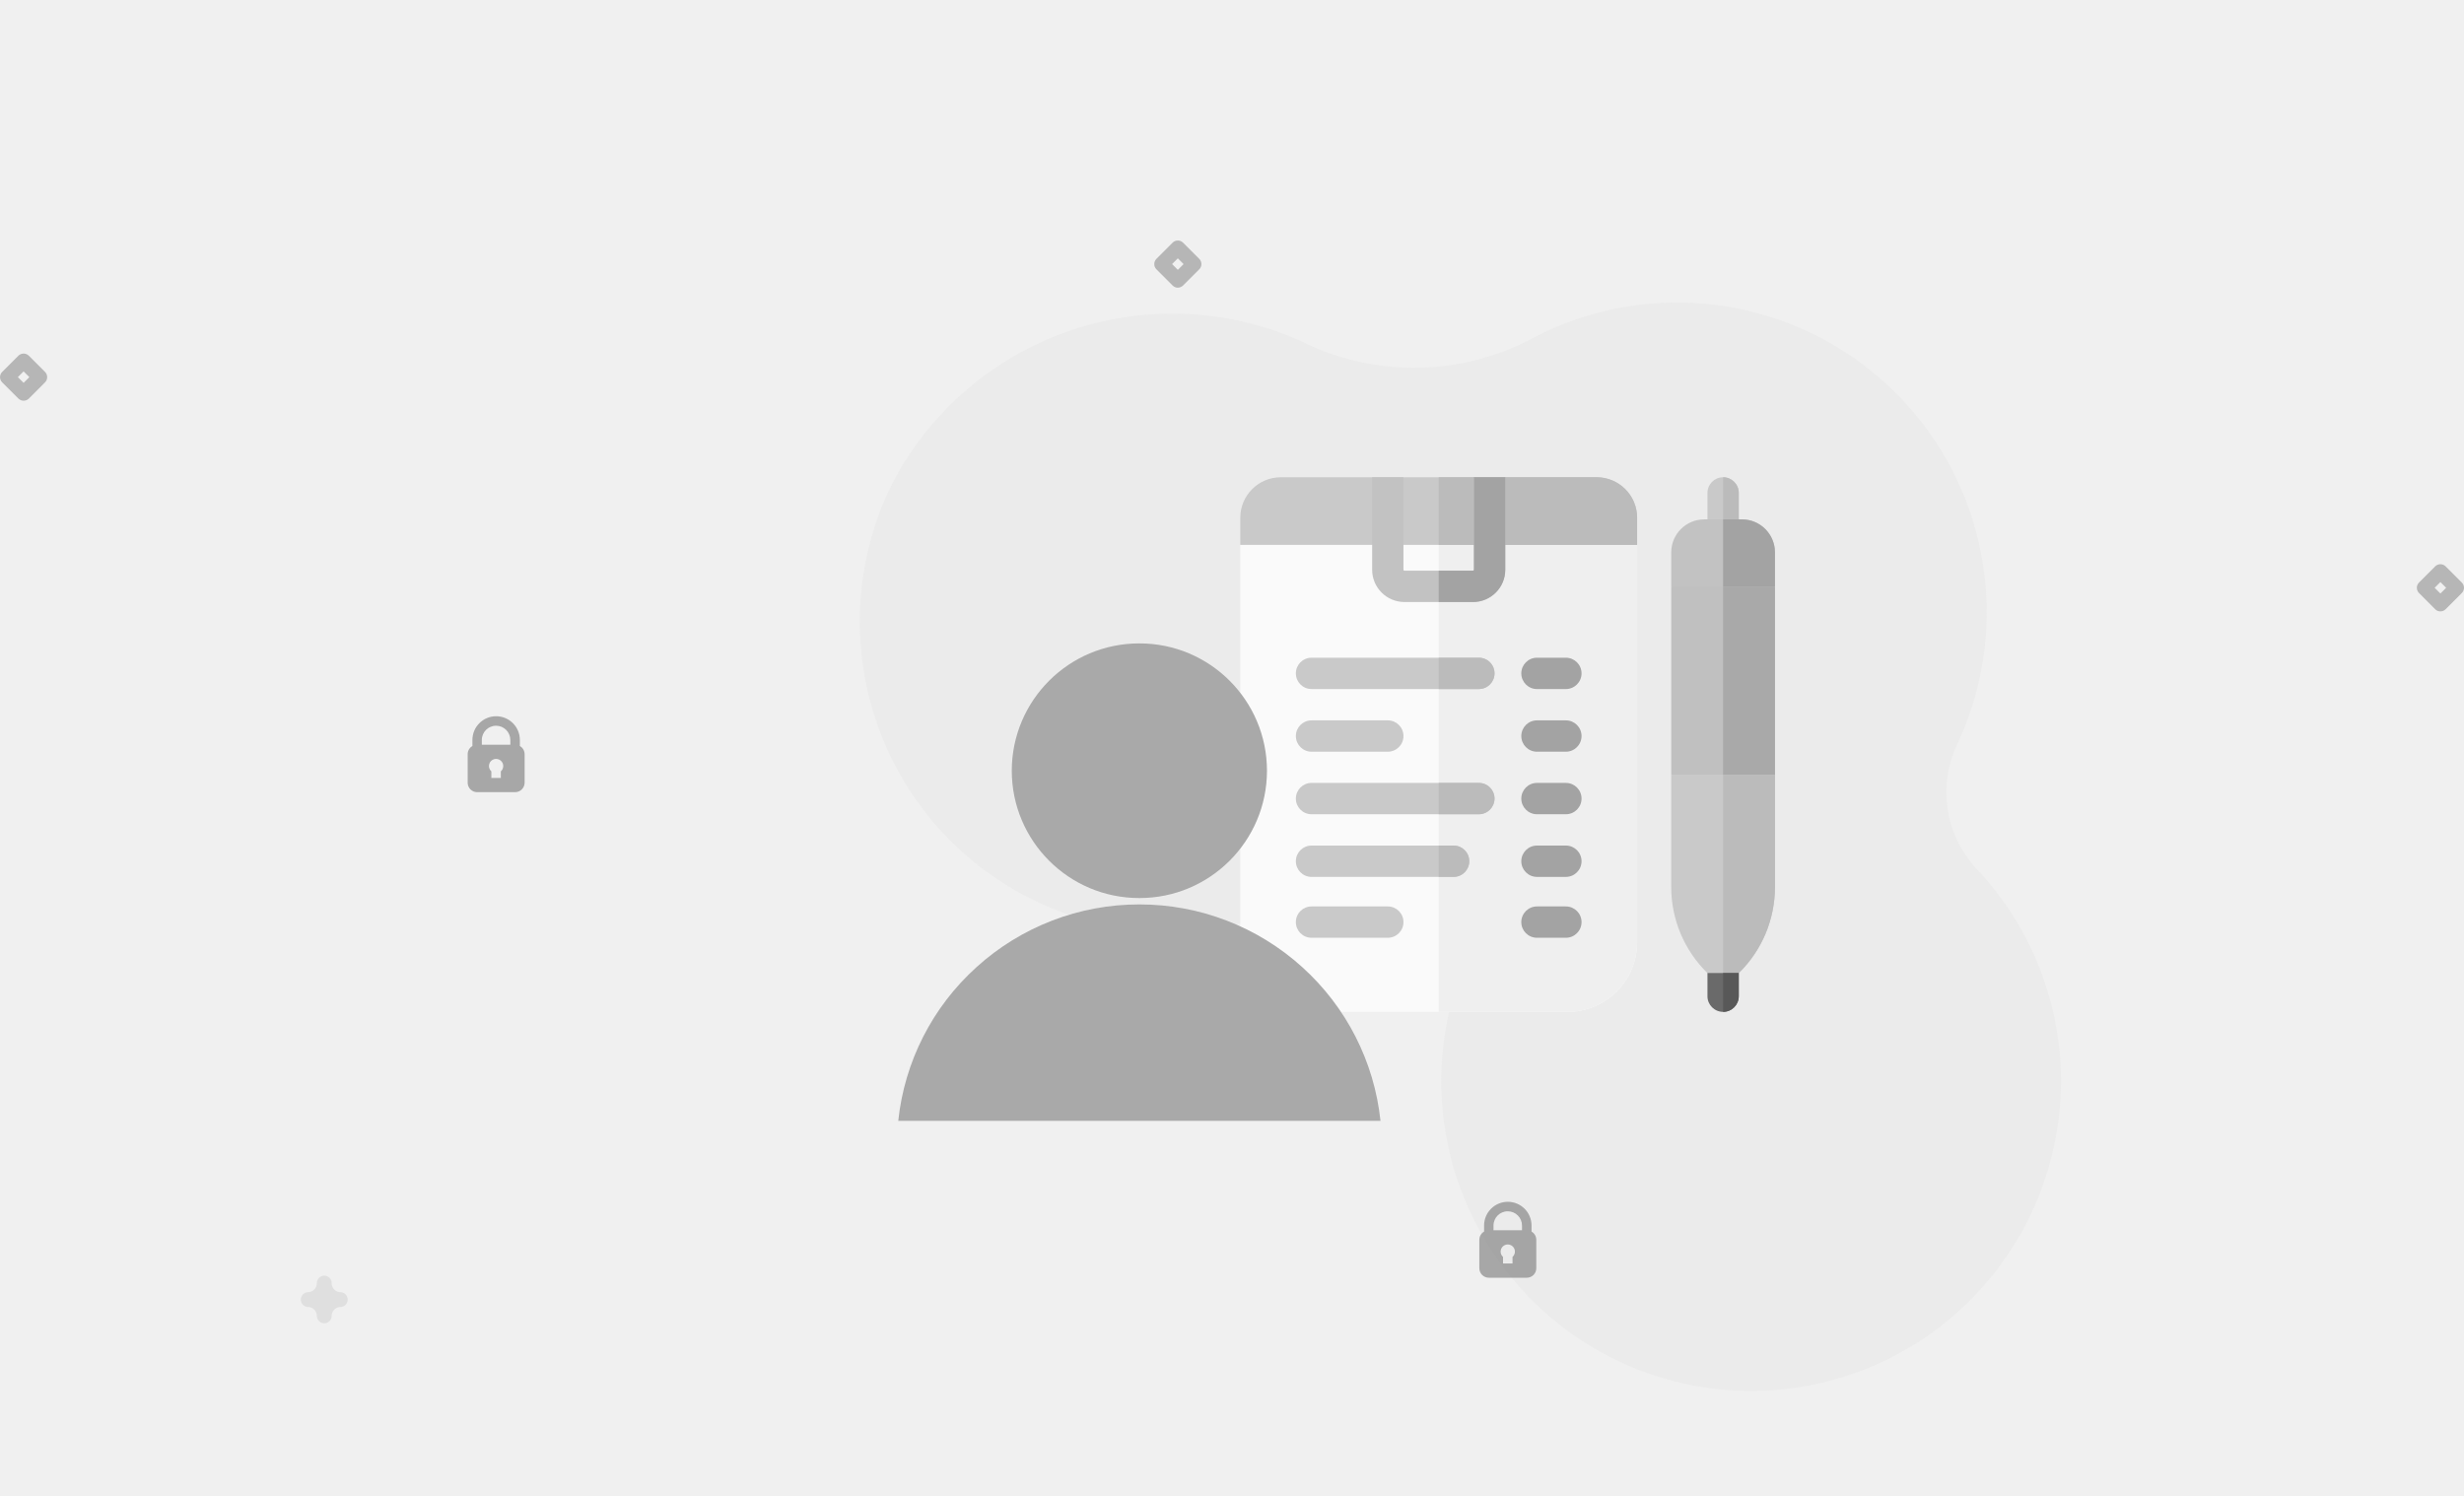
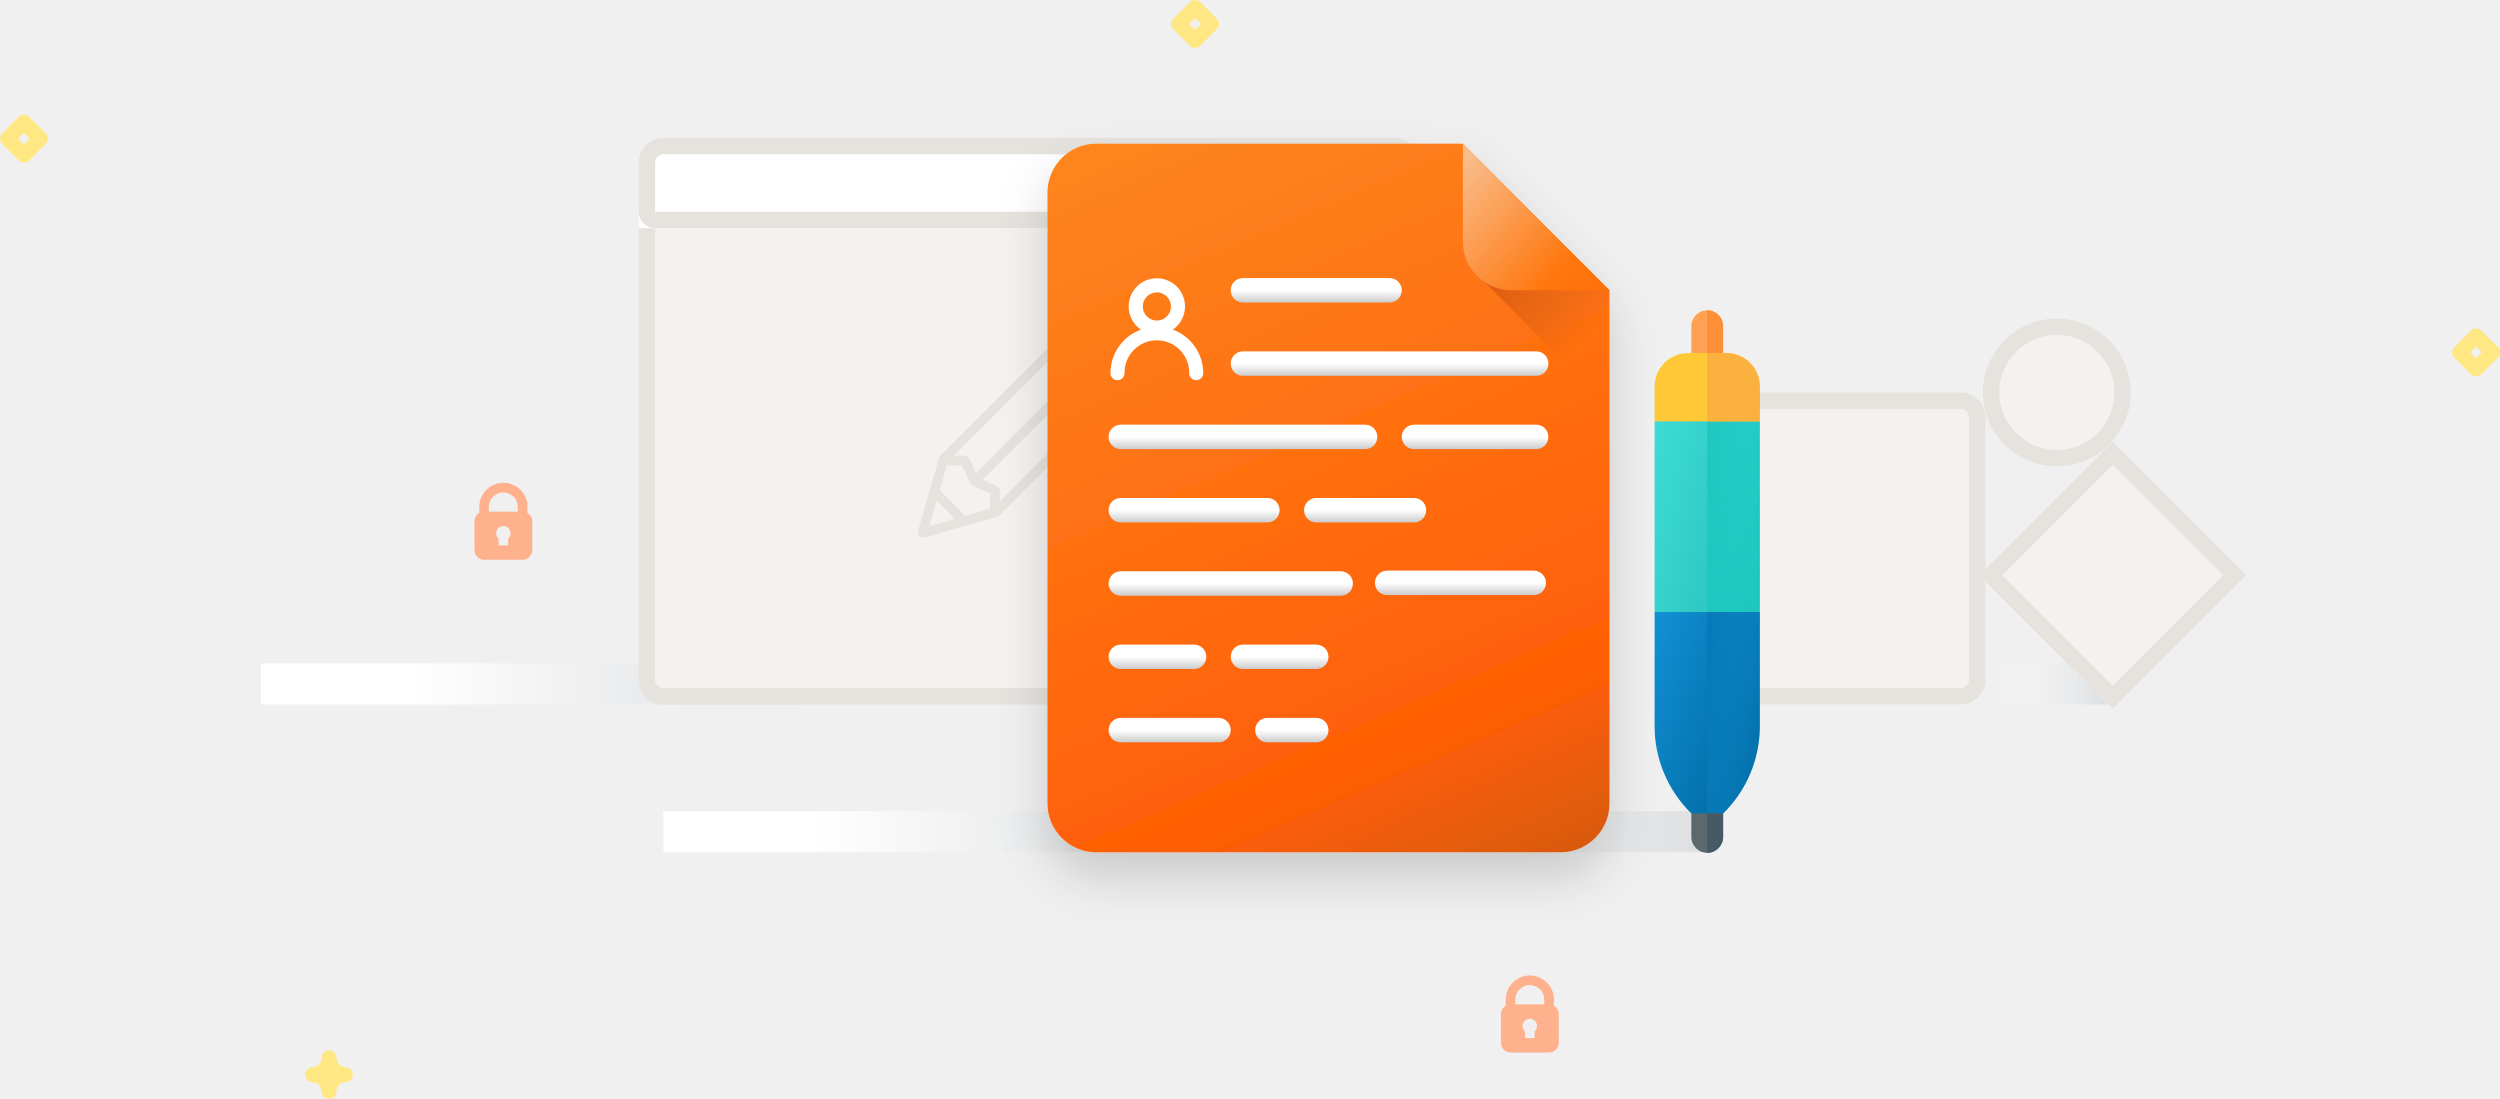
- <svg xmlns="http://www.w3.org/2000/svg" width="304.445" height="184.789" viewBox="0 0 304.445 184.789">
-   <g id="consent-management-illustration" transform="translate(-141.222 -68.495)">
-     <path id="Path_81" d="M163.973,73.972A38.194,38.194,0,0,0,141.32,50.558a13.869,13.869,0,0,1-8.946-12.789V37.4A38.273,38.273,0,0,0,63.3,15.568a31.233,31.233,0,0,1-25,12.959q-.437,0-.875.009A39,39,0,0,0,0,66.285a38.284,38.284,0,0,0,74.235,13.67,7.834,7.834,0,0,1,9.5-4.79l.149.042a7.814,7.814,0,0,1,5.691,8.146,38.282,38.282,0,1,0,74.393-9.387Z" transform="translate(280.616 68.495) rotate(26)" fill="#dbdbdb" opacity="0.24" />
-     <path id="Path_95" d="M424.493,166.965a.914.914,0,0,1-.914-.914,1.1,1.1,0,0,0-1.1-1.1.915.915,0,0,1,0-1.829,1.1,1.1,0,0,0,1.1-1.1.915.915,0,1,1,1.829,0,1.1,1.1,0,0,0,1.1,1.1.915.915,0,0,1,0,1.829,1.1,1.1,0,0,0-1.1,1.1.914.914,0,0,1-.914.914Z" transform="translate(-243.207 65.047)" fill="#dfdfdf" />
-     <path id="Path_96" d="M68.794,419.851a.915.915,0,0,1-.645-.267l-2-2a.914.914,0,0,1,0-1.291l2-2a.914.914,0,0,1,1.291,0l2,2a.914.914,0,0,1,0,1.291l-2,2.008A.915.915,0,0,1,68.794,419.851Zm-.711-2.917.711.711.711-.711-.711-.708Z" transform="translate(75.344 -301.841)" fill="rgba(157,157,157,0.7)" />
-     <path id="Path_98" d="M141.064,46.254a.914.914,0,0,1-.645-.267l-2-2.005a.914.914,0,0,1,0-1.291l2-2a.914.914,0,0,1,1.291,0l2,2a.914.914,0,0,1,0,1.291l-2,2a.909.909,0,0,1-.645.267Zm-.711-2.917.711.711.711-.711-.711-.711Z" transform="translate(301.688 97.79)" fill="rgba(157,157,157,0.7)" />
-     <path id="Path_98-2" data-name="Path_98" d="M141.064,46.254a.914.914,0,0,1-.645-.267l-2-2.005a.914.914,0,0,1,0-1.291l2-2a.914.914,0,0,1,1.291,0l2,2a.914.914,0,0,1,0,1.291l-2,2a.909.909,0,0,1-.645.267Zm-.711-2.917.711.711.711-.711-.711-.711Z" transform="translate(145.688 57.79)" fill="rgba(157,157,157,0.7)" />
-     <path id="padlock" d="M70.9,3.681V2.932a2.932,2.932,0,1,0-5.864,0v.749a1.169,1.169,0,0,0-.586,1.01V8.209a1.174,1.174,0,0,0,1.173,1.173h4.691a1.174,1.174,0,0,0,1.173-1.173V4.691a1.169,1.169,0,0,0-.586-1.01ZM67.963,1.173a1.761,1.761,0,0,1,1.759,1.759v.586H66.2V2.932a1.761,1.761,0,0,1,1.759-1.759Zm.586,5.635v.815H67.377V6.808a.88.88,0,1,1,1.173,0Z" transform="translate(259.555 217)" fill="#6b6b6b" opacity="0.55" />
-     <path id="padlock-2" data-name="padlock" d="M70.9,3.681V2.932a2.932,2.932,0,1,0-5.864,0v.749a1.169,1.169,0,0,0-.586,1.01V8.209a1.174,1.174,0,0,0,1.173,1.173h4.691a1.174,1.174,0,0,0,1.173-1.173V4.691a1.169,1.169,0,0,0-.586-1.01ZM67.963,1.173a1.761,1.761,0,0,1,1.759,1.759v.586H66.2V2.932a1.761,1.761,0,0,1,1.759-1.759Zm.586,5.635v.815H67.377V6.808a.88.88,0,1,1,1.173,0Z" transform="translate(134.555 157)" fill="#6b6b6b" opacity="0.55" />
-     <g id="consent" transform="translate(294.469 127.469)">
-       <path id="Path_1971" data-name="Path 1971" d="M49.031,47.32V96.439a8.6,8.6,0,0,1-8.582,8.59H8.582A8.6,8.6,0,0,1,0,96.439V47.32l24.516-2.582Zm0,0" transform="translate(0 -38.966)" fill="#fafafa" />
-       <path id="Path_1972" data-name="Path 1972" d="M214.516,47.32V96.439a8.6,8.6,0,0,1-8.582,8.59H190V44.738Zm0,0" transform="translate(-165.485 -38.966)" fill="#efefef" />
-       <path id="Path_1973" data-name="Path 1973" d="M49.031,5V8.355H0V5A5.007,5.007,0,0,1,5,0H44.034a5.006,5.006,0,0,1,5,5Zm0,0" transform="translate(0)" fill="#c9c9c9" />
-       <path id="Path_1974" data-name="Path 1974" d="M214.516,5V8.355H190V0h19.518a5.006,5.006,0,0,1,5,5Zm0,0" transform="translate(-165.485 0)" fill="#bbb" />
-       <path id="Path_1975" data-name="Path 1975" d="M138.847,0V11.433a.111.111,0,0,1-.111.112h-8.488a.112.112,0,0,1-.111-.112V0h-3.868V11.433a3.987,3.987,0,0,0,3.979,3.984h8.488a3.987,3.987,0,0,0,3.979-3.984V0Zm0,0" transform="translate(-109.977)" fill="#c2c2c2" />
-       <path id="Path_1976" data-name="Path 1976" d="M77.764,174.755a1.935,1.935,0,0,1-1.934,1.936H55.153a1.936,1.936,0,0,1,0-3.872H75.83A1.934,1.934,0,0,1,77.764,174.755Zm0,0" transform="translate(-46.352 -150.521)" fill="#c9c9c9" />
-       <path id="Path_1977" data-name="Path 1977" d="M271.036,176.689h3.573a1.936,1.936,0,0,0,0-3.872h-3.573a1.936,1.936,0,0,0,0,3.872Zm0,0" transform="translate(-234.38 -150.518)" fill="#a3a3a3" />
-       <path id="Path_1978" data-name="Path 1978" d="M55.154,236.693h9.425a1.936,1.936,0,0,0,0-3.872H55.154a1.936,1.936,0,0,0,0,3.872Zm0,0" transform="translate(-46.352 -202.78)" fill="#c9c9c9" />
-       <path id="Path_1979" data-name="Path 1979" d="M274.609,232.82h-3.573a1.936,1.936,0,0,0,0,3.872h3.573a1.936,1.936,0,0,0,0-3.872Zm0,0" transform="translate(-234.38 -202.779)" fill="#a3a3a3" />
-       <path id="Path_1980" data-name="Path 1980" d="M77.764,294.654a1.935,1.935,0,0,1-1.934,1.937H55.153a1.936,1.936,0,0,1,0-3.872H75.83A1.934,1.934,0,0,1,77.764,294.654Zm0,0" transform="translate(-46.352 -254.95)" fill="#c9c9c9" />
-       <path id="Path_1981" data-name="Path 1981" d="M274.609,292.715h-3.573a1.936,1.936,0,0,0,0,3.872h3.573a1.936,1.936,0,0,0,0-3.872Zm0,0" transform="translate(-234.38 -254.946)" fill="#a3a3a3" />
-       <path id="Path_1982" data-name="Path 1982" d="M74.643,354.654a1.935,1.935,0,0,1-1.934,1.937H55.153a1.936,1.936,0,0,1,0-3.872H72.709A1.935,1.935,0,0,1,74.643,354.654Zm0,0" transform="translate(-46.352 -307.208)" fill="#c9c9c9" />
-       <path id="Path_1983" data-name="Path 1983" d="M274.609,352.719h-3.573a1.936,1.936,0,0,0,0,3.872h3.573a1.936,1.936,0,0,0,0-3.872Zm0,0" transform="translate(-234.38 -307.208)" fill="#a3a3a3" />
-       <path id="Path_1984" data-name="Path 1984" d="M64.579,411.016H55.154a1.936,1.936,0,0,0,0,3.872h9.425a1.936,1.936,0,0,0,0-3.872Zm0,0" transform="translate(-46.353 -357.983)" fill="#c9c9c9" />
-       <path id="Path_1985" data-name="Path 1985" d="M274.609,411.016h-3.573a1.936,1.936,0,0,0,0,3.872h3.573a1.936,1.936,0,0,0,0-3.872Zm0,0" transform="translate(-234.38 -357.983)" fill="#a3a3a3" />
-       <path id="Path_1986" data-name="Path 1986" d="M451.211,1.935V7.094a1.935,1.935,0,0,1-1.935,1.935h0a1.934,1.934,0,0,1-1.934-1.935V1.935A1.935,1.935,0,0,1,449.274,0h0A1.936,1.936,0,0,1,451.211,1.935Zm0,0" transform="translate(-389.62)" fill="#c9c9c9" />
-       <path id="Path_1987" data-name="Path 1987" d="M464.265,1.935V7.094A1.935,1.935,0,0,1,462.33,9.03h0V0h0A1.936,1.936,0,0,1,464.265,1.935Zm0,0" transform="translate(-402.675)" fill="#bbb" />
-       <path id="Path_1988" data-name="Path 1988" d="M425.488,87.452v23.217l-6.408,2.581h0l-6.407-2.581V87.452l6.407-2.581h0Zm0,0" transform="translate(-359.425 -73.92)" fill="silver" />
-       <path id="Path_1989" data-name="Path 1989" d="M468.737,87.452v23.217l-6.408,2.581h0V84.871h0Zm0,0" transform="translate(-402.675 -73.92)" fill="#a9a9a9" />
-       <path id="Path_1990" data-name="Path 1990" d="M425.488,44.43v4.253H412.672V44.43a4.077,4.077,0,0,1,4.074-4.071h4.668A4.077,4.077,0,0,1,425.488,44.43Zm0,0" transform="translate(-359.426 -35.152)" fill="#c2c2c2" />
-       <path id="Path_1991" data-name="Path 1991" d="M425.488,284.809V298.7a14.857,14.857,0,0,1-4.472,10.628l-1.937,1.935-1.934-1.935a14.856,14.856,0,0,1-4.473-10.628V284.809Zm0,0" transform="translate(-359.426 -248.06)" fill="#c9c9c9" />
-       <path id="Path_1992" data-name="Path 1992" d="M462.328,284.809h6.409V298.7a14.857,14.857,0,0,1-4.472,10.628l-1.937,1.935Zm0,0" transform="translate(-402.675 -248.06)" fill="#bbb" />
-       <path id="Path_1993" data-name="Path 1993" d="M451.211,474.809v2.863a1.936,1.936,0,0,1-1.935,1.935h0a1.935,1.935,0,0,1-1.934-1.935v-2.863Zm0,0" transform="translate(-389.62 -413.545)" fill="#6a6a6a" />
-       <path id="Path_1994" data-name="Path 1994" d="M468.737,44.43v4.253h-6.409V40.359h2.336A4.077,4.077,0,0,1,468.737,44.43Zm0,0" transform="translate(-402.675 -35.152)" fill="#a3a3a3" />
-       <path id="Path_1995" data-name="Path 1995" d="M462.328,474.809h1.937v2.863a1.936,1.936,0,0,1-1.935,1.935h0Zm0,0" transform="translate(-402.675 -413.545)" fill="#585858" />
-       <g id="Group_1091" data-name="Group 1091" transform="translate(24.515 22.299)">
-         <path id="Path_1996" data-name="Path 1996" d="M193.776,354.654a1.935,1.935,0,0,1-1.934,1.937H190v-3.872h1.841A1.935,1.935,0,0,1,193.776,354.654Zm0,0" transform="translate(-190 -329.507)" fill="#bbb" />
-         <path id="Path_1997" data-name="Path 1997" d="M196.9,294.654a1.935,1.935,0,0,1-1.934,1.937H190v-3.872h4.963A1.934,1.934,0,0,1,196.9,294.654Zm0,0" transform="translate(-190 -277.249)" fill="#bbb" />
-         <path id="Path_1998" data-name="Path 1998" d="M196.9,174.755a1.935,1.935,0,0,1-1.934,1.936H190V172.82h4.963A1.934,1.934,0,0,1,196.9,174.755Zm0,0" transform="translate(-190 -172.82)" fill="#bbb" />
+ <svg xmlns="http://www.w3.org/2000/svg" width="304.445" height="133.802" viewBox="0 0 304.445 133.802">
+   <defs>
+     <linearGradient id="linear-gradient" x1="0.274" y1="0.5" x2="1" y2="0.5" gradientUnits="objectBoundingBox">
+       <stop offset="0" stop-color="#fff" stop-opacity="0" />
+       <stop offset="1" stop-color="#dbdddf" />
+     </linearGradient>
+     <linearGradient id="linear-gradient-2" x1="0.274" y1="0.5" x2="1" y2="0.5" gradientUnits="objectBoundingBox">
+       <stop offset="0" stop-color="#fff" />
+       <stop offset="1" stop-color="#dbdddf" />
+     </linearGradient>
+     <linearGradient id="linear-gradient-5" y1="0.036" x2="0.567" y2="1.707" gradientUnits="objectBoundingBox">
+       <stop offset="0" stop-color="#fe851f" />
+       <stop offset="0.553" stop-color="#ff5e05" />
+       <stop offset="1" stop-color="#805029" />
+     </linearGradient>
+     <filter id="Path_1950" x="118.559" y="11.496" width="86.44" height="104.294" filterUnits="userSpaceOnUse">
+       <feOffset dy="3" input="SourceAlpha" />
+       <feGaussianBlur stdDeviation="3" result="blur" />
+       <feFlood flood-opacity="0.161" />
+       <feComposite operator="in" in2="blur" />
+       <feComposite in="SourceGraphic" />
+     </filter>
+     <linearGradient id="linear-gradient-6" x1="0.707" y1="0.813" x2="0.352" y2="0.283" gradientUnits="objectBoundingBox">
+       <stop offset="0" stop-color="#d35911" stop-opacity="0" />
+       <stop offset="1" stop-color="#d75a10" />
+     </linearGradient>
+     <linearGradient id="linear-gradient-7" x1="-0.128" y1="0.28" x2="1.484" y2="1.743" gradientUnits="objectBoundingBox">
+       <stop offset="0" stop-color="#f9bc8a" />
+       <stop offset="0.445" stop-color="#ff770e" />
+       <stop offset="1" stop-color="#ff5c04" />
+     </linearGradient>
+     <linearGradient id="linear-gradient-8" x1="0.5" y1="0.5" x2="0.5" y2="1" gradientUnits="objectBoundingBox">
+       <stop offset="0" stop-color="#fff" />
+       <stop offset="1" stop-color="#ccc" />
+     </linearGradient>
+     <linearGradient id="linear-gradient-20" x1="-0.202" y1="0.087" x2="1.289" y2="0.924" gradientUnits="objectBoundingBox">
+       <stop offset="0" stop-color="#41e0da" />
+       <stop offset="1" stop-color="#22b7b1" />
+     </linearGradient>
+     <linearGradient id="linear-gradient-21" x1="-0.67" y1="0.265" x2="1.739" y2="0.882" gradientUnits="objectBoundingBox">
+       <stop offset="0" stop-color="#22b7b1" />
+       <stop offset="1" stop-color="#00e5dc" stop-opacity="0" />
+     </linearGradient>
+     <linearGradient id="linear-gradient-22" x1="-0.163" x2="0.831" y2="0.802" gradientUnits="objectBoundingBox">
+       <stop offset="0" stop-color="#1495db" />
+       <stop offset="1" stop-color="#006aa2" />
+     </linearGradient>
+     <linearGradient id="linear-gradient-23" x1="-0.385" y1="0.036" x2="1.281" y2="0.851" gradientUnits="objectBoundingBox">
+       <stop offset="0" stop-color="#006faa" />
+       <stop offset="1" stop-color="#1698dd" stop-opacity="0" />
+     </linearGradient>
+   </defs>
+   <g id="consent-management-illustration" transform="translate(-141.222 -98.21)">
+     <g id="account-recovery-illustration">
+       <path id="Path_95" d="M424.493,166.965a.914.914,0,0,1-.914-.914,1.1,1.1,0,0,0-1.1-1.1.915.915,0,0,1,0-1.829,1.1,1.1,0,0,0,1.1-1.1.915.915,0,1,1,1.829,0,1.1,1.1,0,0,0,1.1,1.1.915.915,0,0,1,0,1.829,1.1,1.1,0,0,0-1.1,1.1.914.914,0,0,1-.914.914Z" transform="translate(-243.207 65.047)" fill="#ffe783" />
+       <path id="Path_96" d="M68.794,419.851a.915.915,0,0,1-.645-.267l-2-2a.914.914,0,0,1,0-1.291l2-2a.914.914,0,0,1,1.291,0l2,2a.914.914,0,0,1,0,1.291l-2,2.008A.915.915,0,0,1,68.794,419.851Zm-.711-2.917.711.711.711-.711-.711-.708Z" transform="translate(75.344 -301.841)" fill="#ffe783" />
+       <path id="Path_98" d="M141.064,46.254a.914.914,0,0,1-.645-.267l-2-2.005a.914.914,0,0,1,0-1.291l2-2a.914.914,0,0,1,1.291,0l2,2a.914.914,0,0,1,0,1.291l-2,2a.909.909,0,0,1-.645.267Zm-.711-2.917.711.711.711-.711-.711-.711Z" transform="translate(301.688 97.79)" fill="#ffe783" />
+       <path id="Path_98-2" data-name="Path_98" d="M141.064,46.254a.914.914,0,0,1-.645-.267l-2-2.005a.914.914,0,0,1,0-1.291l2-2a.914.914,0,0,1,1.291,0l2,2a.914.914,0,0,1,0,1.291l-2,2a.909.909,0,0,1-.645.267Zm-.711-2.917.711.711.711-.711-.711-.711Z" transform="translate(145.688 57.79)" fill="#ffe783" />
+       <path id="padlock" d="M70.9,3.681V2.932a2.932,2.932,0,1,0-5.864,0v.749a1.169,1.169,0,0,0-.586,1.01V8.209a1.174,1.174,0,0,0,1.173,1.173h4.691a1.174,1.174,0,0,0,1.173-1.173V4.691a1.169,1.169,0,0,0-.586-1.01ZM67.963,1.173a1.761,1.761,0,0,1,1.759,1.759v.586H66.2V2.932a1.761,1.761,0,0,1,1.759-1.759Zm.586,5.635v.815H67.377V6.808a.88.88,0,1,1,1.173,0Z" transform="translate(259.555 217)" fill="#ffb18d" />
+       <path id="padlock-2" data-name="padlock" d="M70.9,3.681V2.932a2.932,2.932,0,1,0-5.864,0v.749a1.169,1.169,0,0,0-.586,1.01V8.209a1.174,1.174,0,0,0,1.173,1.173h4.691a1.174,1.174,0,0,0,1.173-1.173V4.691a1.169,1.169,0,0,0-.586-1.01ZM67.963,1.173a1.761,1.761,0,0,1,1.759,1.759v.586H66.2V2.932a1.761,1.761,0,0,1,1.759-1.759Zm.586,5.635v.815H67.377V6.808a.88.88,0,1,1,1.173,0Z" transform="translate(134.555 157)" fill="#ffb18d" />
+       <rect id="Rectangle_454" data-name="Rectangle 454" width="20" height="5" transform="translate(378 179)" fill="url(#linear-gradient)" />
+       <g id="Group_1135" data-name="Group 1135" transform="translate(-61 -7)">
+         <rect id="Rectangle_448" data-name="Rectangle 448" width="66" height="5" transform="translate(234 186)" fill="url(#linear-gradient-2)" />
+         <g id="Path_2110" data-name="Path 2110" transform="translate(280 122)" fill="#f4f2f1">
+           <path d="M 92 68 L 3 68 C 1.897 68 1 67.103 1 66 L 1 3 C 1 1.897 1.897 1 3 1 L 92 1 C 93.103 1 94 1.897 94 3 L 94 66 C 94 67.103 93.103 68 92 68 Z" stroke="none" />
+           <path d="M 3 2 C 2.449 2 2 2.449 2 3 L 2 66 C 2 66.551 2.449 67 3 67 L 92 67 C 92.551 67 93 66.551 93 66 L 93 3 C 93 2.449 92.551 2 92 2 L 3 2 M 3 0 L 92 0 C 93.657 0 95 1.343 95 3 L 95 66 C 95 67.657 93.657 69 92 69 L 3 69 C 1.343 69 0 67.657 0 66 L 0 3 C 0 1.343 1.343 0 3 0 Z" stroke="none" fill="#e6e3df" />
+         </g>
+         <g id="Rectangle_376" data-name="Rectangle 376" transform="translate(280 122)" fill="#fff" stroke="#e6e3df" stroke-width="2">
+           <path d="M3,0H92a3,3,0,0,1,3,3v8a0,0,0,0,1,0,0H0a0,0,0,0,1,0,0V3A3,3,0,0,1,3,0Z" stroke="none" />
+           <path d="M3,1H92a2,2,0,0,1,2,2V9a1,1,0,0,1-1,1H2A1,1,0,0,1,1,9V3A2,2,0,0,1,3,1Z" fill="none" />
+         </g>
+         <circle id="Ellipse_110" data-name="Ellipse 110" cx="1.5" cy="1.5" r="1.5" transform="translate(367 126)" fill="#eaecee" />
+         <circle id="Ellipse_111" data-name="Ellipse 111" cx="1.5" cy="1.5" r="1.5" transform="translate(363 126)" fill="#eaecee" />
+         <circle id="Ellipse_112" data-name="Ellipse 112" cx="1.5" cy="1.5" r="1.5" transform="translate(359 126)" fill="#eaecee" />
+         <g id="Rectangle_452" data-name="Rectangle 452" transform="translate(406 153)" fill="#f4f2f1" stroke="#e6e3df" stroke-width="2">
+           <rect width="38" height="38" rx="3" stroke="none" />
+           <rect x="1" y="1" width="36" height="36" rx="2" fill="none" />
+         </g>
+         <g id="Rectangle_453" data-name="Rectangle 453" transform="translate(443.237 175.264) rotate(-45)" fill="#f4f2f1" stroke="#e6e3df" stroke-width="2">
+           <rect width="23" height="23" rx="1" stroke="none" />
+           <rect x="1" y="1" width="21" height="21" fill="none" />
+         </g>
+         <g id="Ellipse_191" data-name="Ellipse 191" transform="translate(443.7 144)" fill="#f4f2f1" stroke="#e6e3df" stroke-width="2">
+           <circle cx="9" cy="9" r="9" stroke="none" />
+           <circle cx="9" cy="9" r="8" fill="none" />
+         </g>
+         <path id="edit-outline" d="M.253,27.7a.584.584,0,0,1-.16-.585l2.45-8.535a1.165,1.165,0,0,1,.341-.752L15.979,4.745h0L19.55,1.181a2.342,2.342,0,0,1,3.307,0L26.786,5.1a2.339,2.339,0,0,1,0,3.3l-3.721,3.717h0L10.118,25.053a1.164,1.164,0,0,1-.422.27.591.591,0,0,1-.129.054l-8.712,2.5a.585.585,0,0,1-.6-.176Zm1.241-1.223,3.1-.887L2.382,23.38Zm1.391-4.242,2.963,2.96.026.028,3.014-.863v-1.83l-2-.931a.663.663,0,0,1-.484-.477l-.953-2.042H3.618l-.876,3.05A.583.583,0,0,1,2.885,22.232Zm7.172-.1v1.33L22.235,11.3,19.867,8.932,7.973,20.81l1.548.721c.017.008.033.017.049.026A.586.586,0,0,1,10.057,22.134ZM6.467,18.482l.694,1.487L19.039,8.1,16.655,5.723,4.457,17.907h1.37a.586.586,0,0,1,.574.465A.588.588,0,0,1,6.467,18.482ZM20.1,2.282,17.481,4.9l5.582,5.576,2.617-2.616a1.557,1.557,0,0,0,0-2.2L22.3,2.282a1.564,1.564,0,0,0-2.205,0Z" transform="translate(313.911 142.803)" fill="#e6e3df" />
      </g>
-       <path id="Path_1999" data-name="Path 1999" d="M198.223,0V11.433a3.987,3.987,0,0,1-3.979,3.984H190V11.546h4.244a.111.111,0,0,0,.111-.112V0Zm0,0" transform="translate(-165.485)" fill="#a3a3a3" />
+       <g id="Group_1190" data-name="Group 1190">
+         <rect id="Rectangle_446" data-name="Rectangle 446" width="66" height="5" transform="translate(222 197)" fill="url(#linear-gradient-2)" />
+         <rect id="Rectangle_447" data-name="Rectangle 447" width="66" height="5" transform="translate(284 197)" fill="url(#linear-gradient)" />
+         <g id="history" transform="translate(228.781 91.706)">
+           <g transform="matrix(1, 0, 0, 1, -87.56, 6.5)" filter="url(#Path_1950)">
+             <path id="Path_1950-2" data-name="Path 1950" d="M102.489,110.294H45.951A5.951,5.951,0,0,1,40,104.343V29.951A5.951,5.951,0,0,1,45.951,24H90.586L108.44,41.854v62.489A5.951,5.951,0,0,1,102.489,110.294Z" transform="translate(87.56 -6.5)" fill="url(#linear-gradient-5)" />
+           </g>
+           <g id="Group_1063" data-name="Group 1063" transform="translate(47.439 24)">
+             <path id="Path_2148" data-name="Path 2148" d="M336.312,2.762a6.064,6.064,0,0,0-2.812-1.63l.967,13.67,16.921,17.154V17.566a7.667,7.667,0,0,1-1.785-1.243Z" transform="translate(-290.385 0.295)" fill="url(#linear-gradient-6)" />
+             <path id="Path_1951" data-name="Path 1951" d="M329.854,41.854h-11.9A5.951,5.951,0,0,1,312,35.9V24Z" transform="translate(-268.853 -24)" fill="url(#linear-gradient-7)" />
+             <path id="Path_1952" data-name="Path 1952" d="M197.2,162.976H161.488a1.488,1.488,0,1,1,0-2.976H197.2a1.488,1.488,0,1,1,0,2.976Z" transform="translate(-145.122 -134.707)" fill="url(#linear-gradient-8)" />
+             <path id="Path_1953" data-name="Path 1953" d="M111.244,210.976H81.488a1.488,1.488,0,0,1,0-2.976h29.757a1.488,1.488,0,0,1,0,2.976Z" transform="translate(-80 -173.78)" fill="url(#linear-gradient-8)" />
+             <path id="Path_1954" data-name="Path 1954" d="M221.39,258.976h-11.9a1.488,1.488,0,0,1,0-2.976h11.9a1.488,1.488,0,0,1,0,2.976Z" transform="translate(-184.195 -212.853)" fill="url(#linear-gradient-8)" />
+             <path id="Path_1955" data-name="Path 1955" d="M108.269,306.976H81.488a1.488,1.488,0,0,1,0-2.976h26.781a1.488,1.488,0,0,1,0,2.976Z" transform="translate(-80 -251.926)" fill="url(#linear-gradient-8)" />
+             <path id="Path_1957" data-name="Path 1957" d="M288.366,210.976H273.488a1.488,1.488,0,0,1,0-2.976h14.878a1.488,1.488,0,0,1,0,2.976Z" transform="translate(-236.292 -173.78)" fill="url(#linear-gradient-8)" />
+             <path id="Path_1958" data-name="Path 1958" d="M99.342,258.976H81.488a1.488,1.488,0,0,1,0-2.976H99.342a1.488,1.488,0,0,1,0,2.976Z" transform="translate(-80 -212.853)" fill="url(#linear-gradient-8)" />
+             <path id="Path_2026" data-name="Path 2026" d="M99.342,258.976H81.488a1.488,1.488,0,0,1,0-2.976H99.342a1.488,1.488,0,0,1,0,2.976Z" transform="translate(-47.562 -204.006)" fill="url(#linear-gradient-8)" />
+             <path id="Path_1959" data-name="Path 1959" d="M183.439,402.976h-5.951a1.488,1.488,0,0,1,0-2.976h5.951a1.488,1.488,0,0,1,0,2.976Z" transform="translate(-158.146 -330.072)" fill="url(#linear-gradient-8)" />
+             <path id="Path_1960" data-name="Path 1960" d="M93.39,402.976h-11.9a1.488,1.488,0,0,1,0-2.976h11.9a1.488,1.488,0,0,1,0,2.976Z" transform="translate(-80 -330.072)" fill="url(#linear-gradient-8)" />
+             <path id="Path_1961" data-name="Path 1961" d="M90.415,354.976H81.488a1.488,1.488,0,1,1,0-2.976h8.927a1.488,1.488,0,1,1,0,2.976Z" transform="translate(-80 -290.999)" fill="url(#linear-gradient-8)" />
+             <path id="Path_1962" data-name="Path 1962" d="M99.342,114.976H81.488a1.488,1.488,0,1,1,0-2.976H99.342a1.488,1.488,0,1,1,0,2.976Z" transform="translate(-65.123 -95.634)" fill="url(#linear-gradient-8)" />
+             <path id="Path_1963" data-name="Path 1963" d="M170.415,354.976h-8.927a1.488,1.488,0,1,1,0-2.976h8.927a1.488,1.488,0,1,1,0,2.976Z" transform="translate(-145.122 -290.999)" fill="url(#linear-gradient-8)" />
+           </g>
+           <path id="claim_outline" data-name="claim outline" d="M13.089,14.072a3.939,3.939,0,1,0-7.877,0,.856.856,0,0,1-1.712,0,5.644,5.644,0,0,1,3.7-5.3,3.429,3.429,0,1,1,3.894,0,5.64,5.64,0,0,1,3.7,5.3.856.856,0,0,1-1.712,0ZM7.433,5.953A1.717,1.717,0,1,0,9.152,4.238,1.72,1.72,0,0,0,7.433,5.953Z" transform="translate(44.171 37.872)" fill="#fff" />
+         </g>
+         <g id="Group_1167" data-name="Group 1167" transform="translate(289.469 136)">
+           <path id="Path_1986" data-name="Path 1986" d="M451.211,1.935V7.094a1.935,1.935,0,0,1-1.935,1.935h0a1.934,1.934,0,0,1-1.934-1.935V1.935A1.935,1.935,0,0,1,449.274,0h0A1.936,1.936,0,0,1,451.211,1.935Zm0,0" transform="translate(-389.62)" fill="#ffa052" />
+           <path id="Path_1987" data-name="Path 1987" d="M464.265,1.935V7.094A1.935,1.935,0,0,1,462.33,9.03h0V0h0A1.936,1.936,0,0,1,464.265,1.935Zm0,0" transform="translate(-402.675)" fill="#fd9036" />
+           <path id="Path_1988" data-name="Path 1988" d="M425.488,87.452v23.217l-6.408,2.581h0l-6.407-2.581V87.452l6.407-2.581h0Zm0,0" transform="translate(-359.426 -73.92)" fill="url(#linear-gradient-20)" />
+           <path id="Path_1989" data-name="Path 1989" d="M468.737,87.452v23.217l-6.408,2.581h0V84.871h0Zm0,0" transform="translate(-402.675 -73.92)" fill="url(#linear-gradient-21)" />
+           <path id="Path_1990" data-name="Path 1990" d="M425.488,44.43v4.253H412.672V44.43a4.077,4.077,0,0,1,4.074-4.071h4.668A4.077,4.077,0,0,1,425.488,44.43Zm0,0" transform="translate(-359.426 -35.152)" fill="#ffc837" />
+           <path id="Path_1991" data-name="Path 1991" d="M425.488,284.809V298.7a14.857,14.857,0,0,1-4.472,10.628l-1.937,1.935-1.934-1.935a14.856,14.856,0,0,1-4.473-10.628V284.809Zm0,0" transform="translate(-359.426 -248.061)" fill="url(#linear-gradient-22)" />
+           <path id="Path_1992" data-name="Path 1992" d="M462.328,284.809h6.409V298.7a14.857,14.857,0,0,1-4.472,10.628l-1.937,1.935Zm0,0" transform="translate(-402.675 -248.061)" fill="url(#linear-gradient-23)" />
+           <path id="Path_1993" data-name="Path 1993" d="M451.211,474.809v2.863a1.936,1.936,0,0,1-1.935,1.935h0a1.935,1.935,0,0,1-1.934-1.935v-2.863Zm0,0" transform="translate(-389.62 -413.545)" fill="#5b686e" />
+           <path id="Path_1994" data-name="Path 1994" d="M468.737,44.43v4.253h-6.409V40.359h2.336A4.077,4.077,0,0,1,468.737,44.43Zm0,0" transform="translate(-402.675 -35.152)" fill="#fbb13e" />
+           <path id="Path_1995" data-name="Path 1995" d="M462.328,474.809h1.937v2.863a1.936,1.936,0,0,1-1.935,1.935h0Zm0,0" transform="translate(-402.675 -413.545)" fill="#455a64" />
+         </g>
+       </g>
    </g>
-     <path id="Union_11" data-name="Union 11" d="M-1436,59a29.8,29.8,0,0,1,9.683-19.01,29.924,29.924,0,0,1,20.11-7.737,29.924,29.924,0,0,1,20.11,7.737A29.8,29.8,0,0,1-1376.416,59H-1436Zm14.027-43.267A15.75,15.75,0,0,1-1406.208,0a15.75,15.75,0,0,1,15.766,15.733,15.75,15.75,0,0,1-15.766,15.733A15.75,15.75,0,0,1-1421.974,15.733Z" transform="translate(1688.208 148)" fill="#a9a9a9" />
  </g>
</svg>
